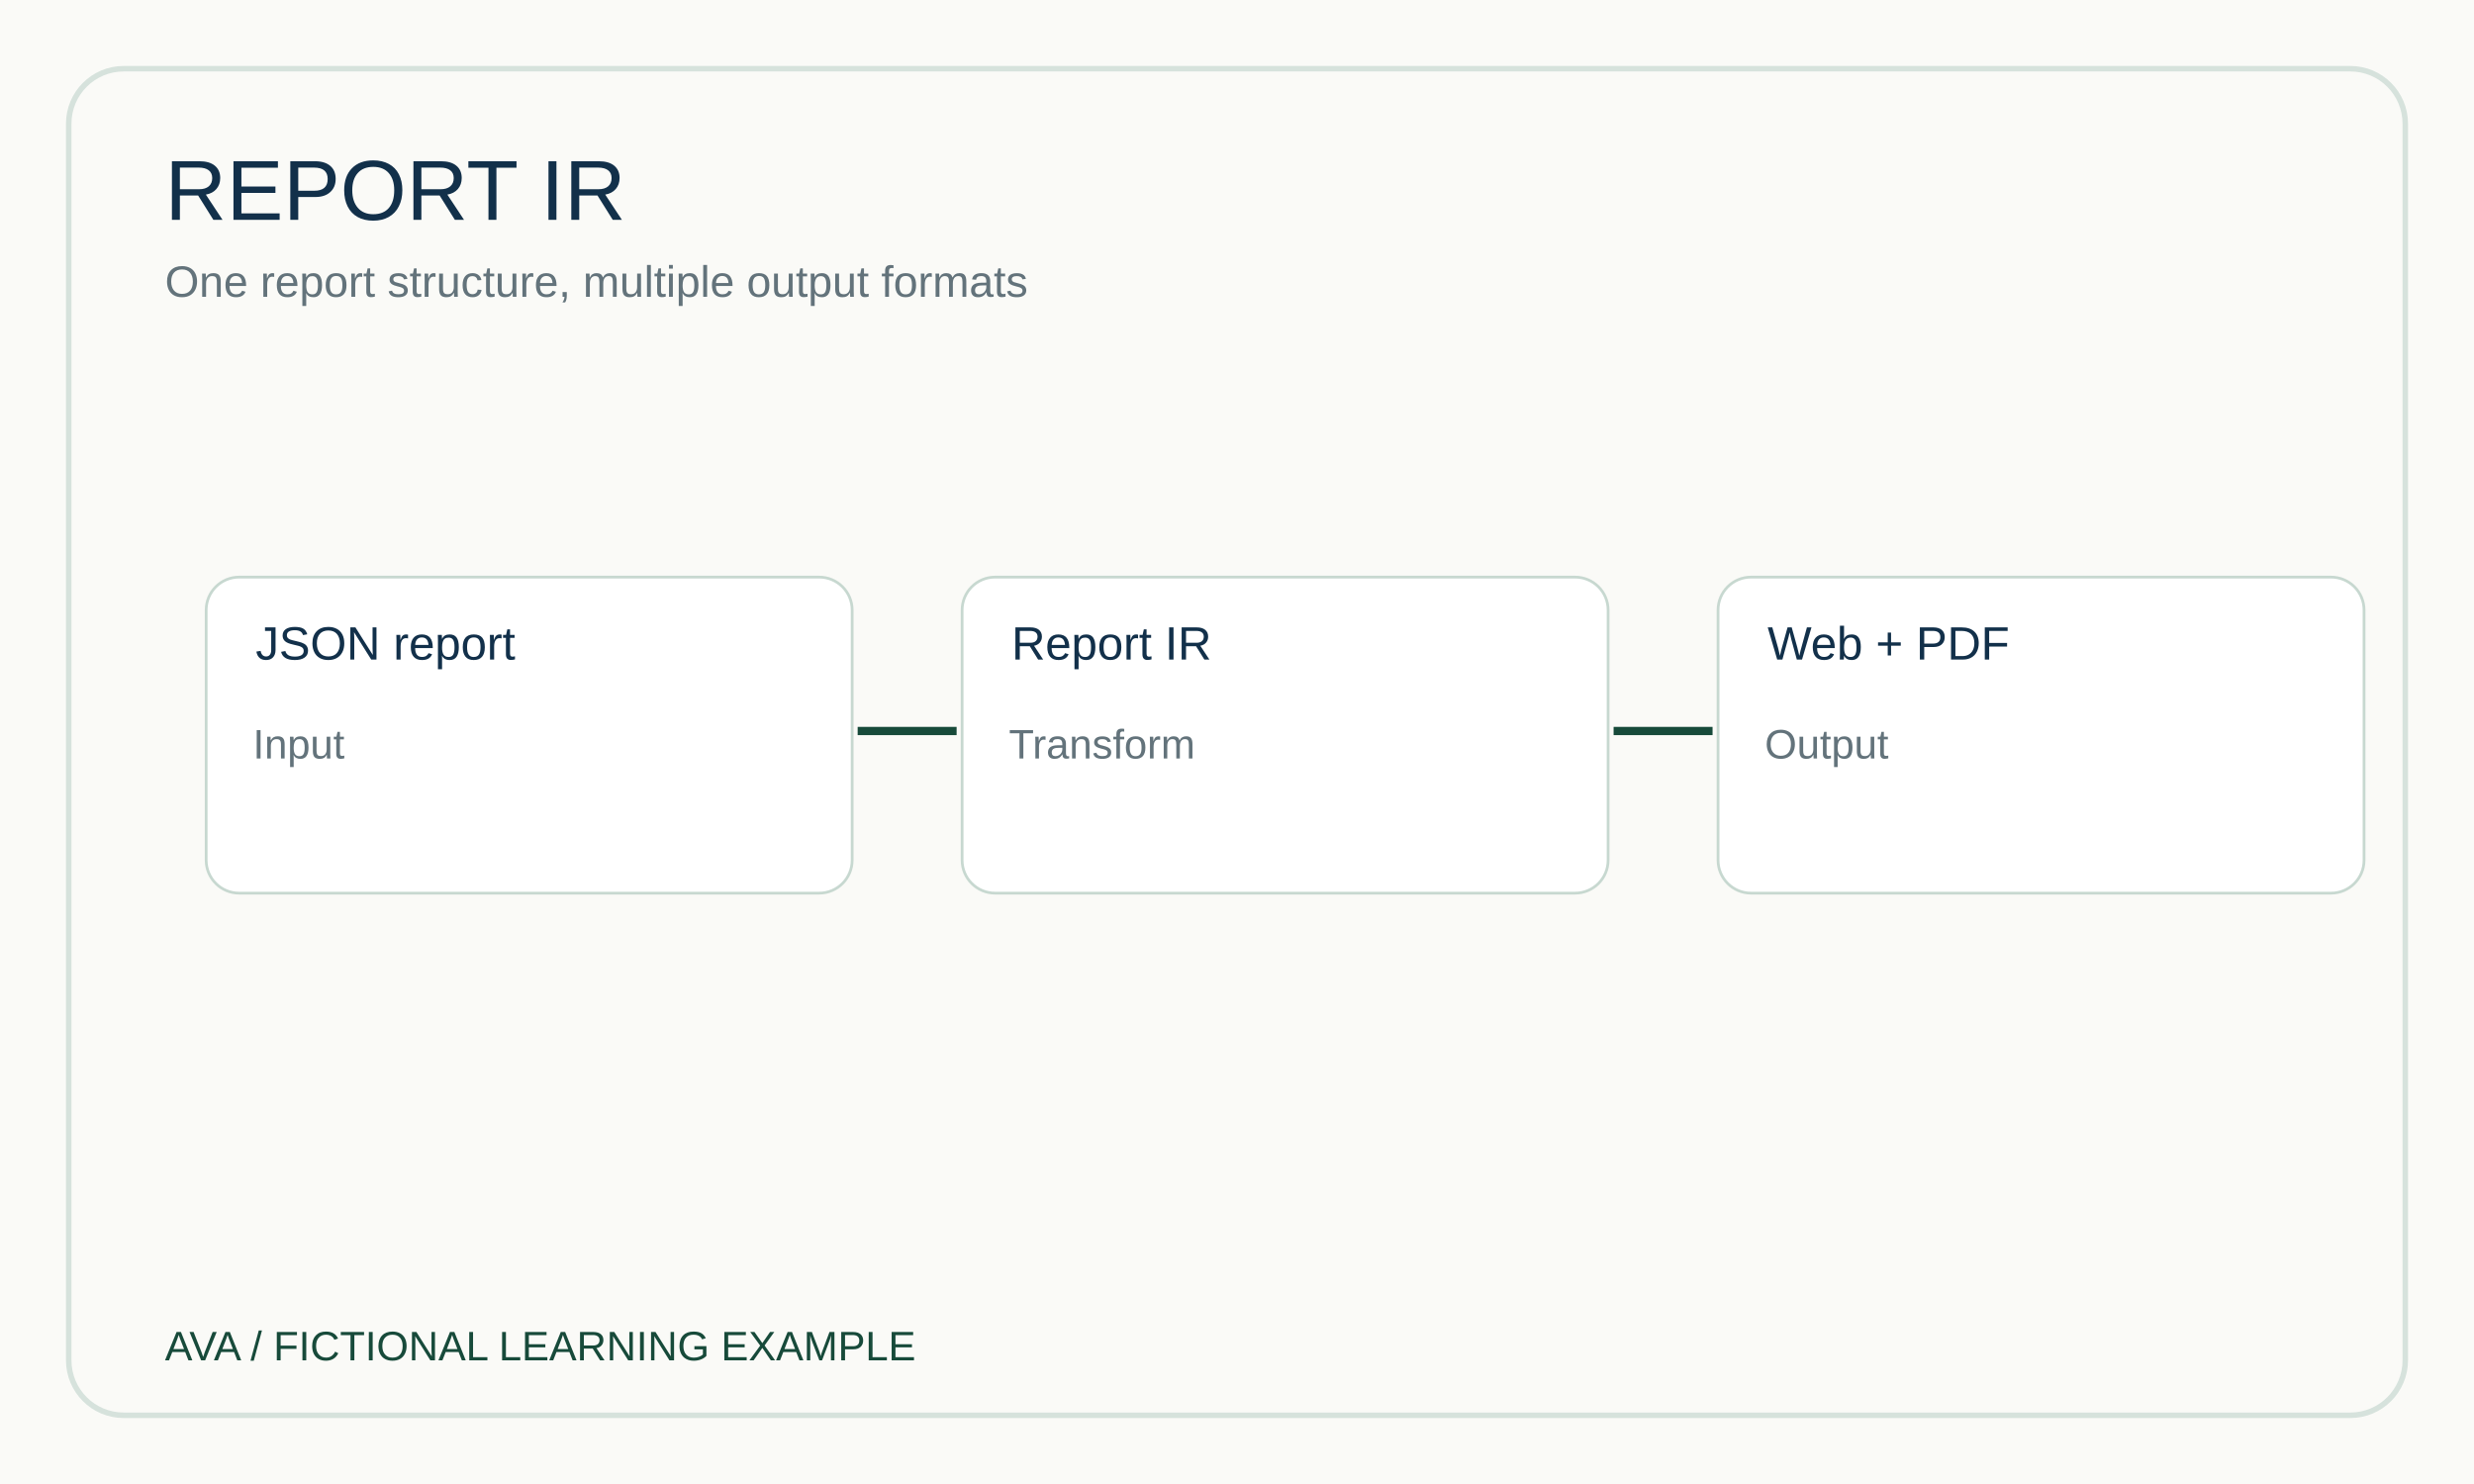
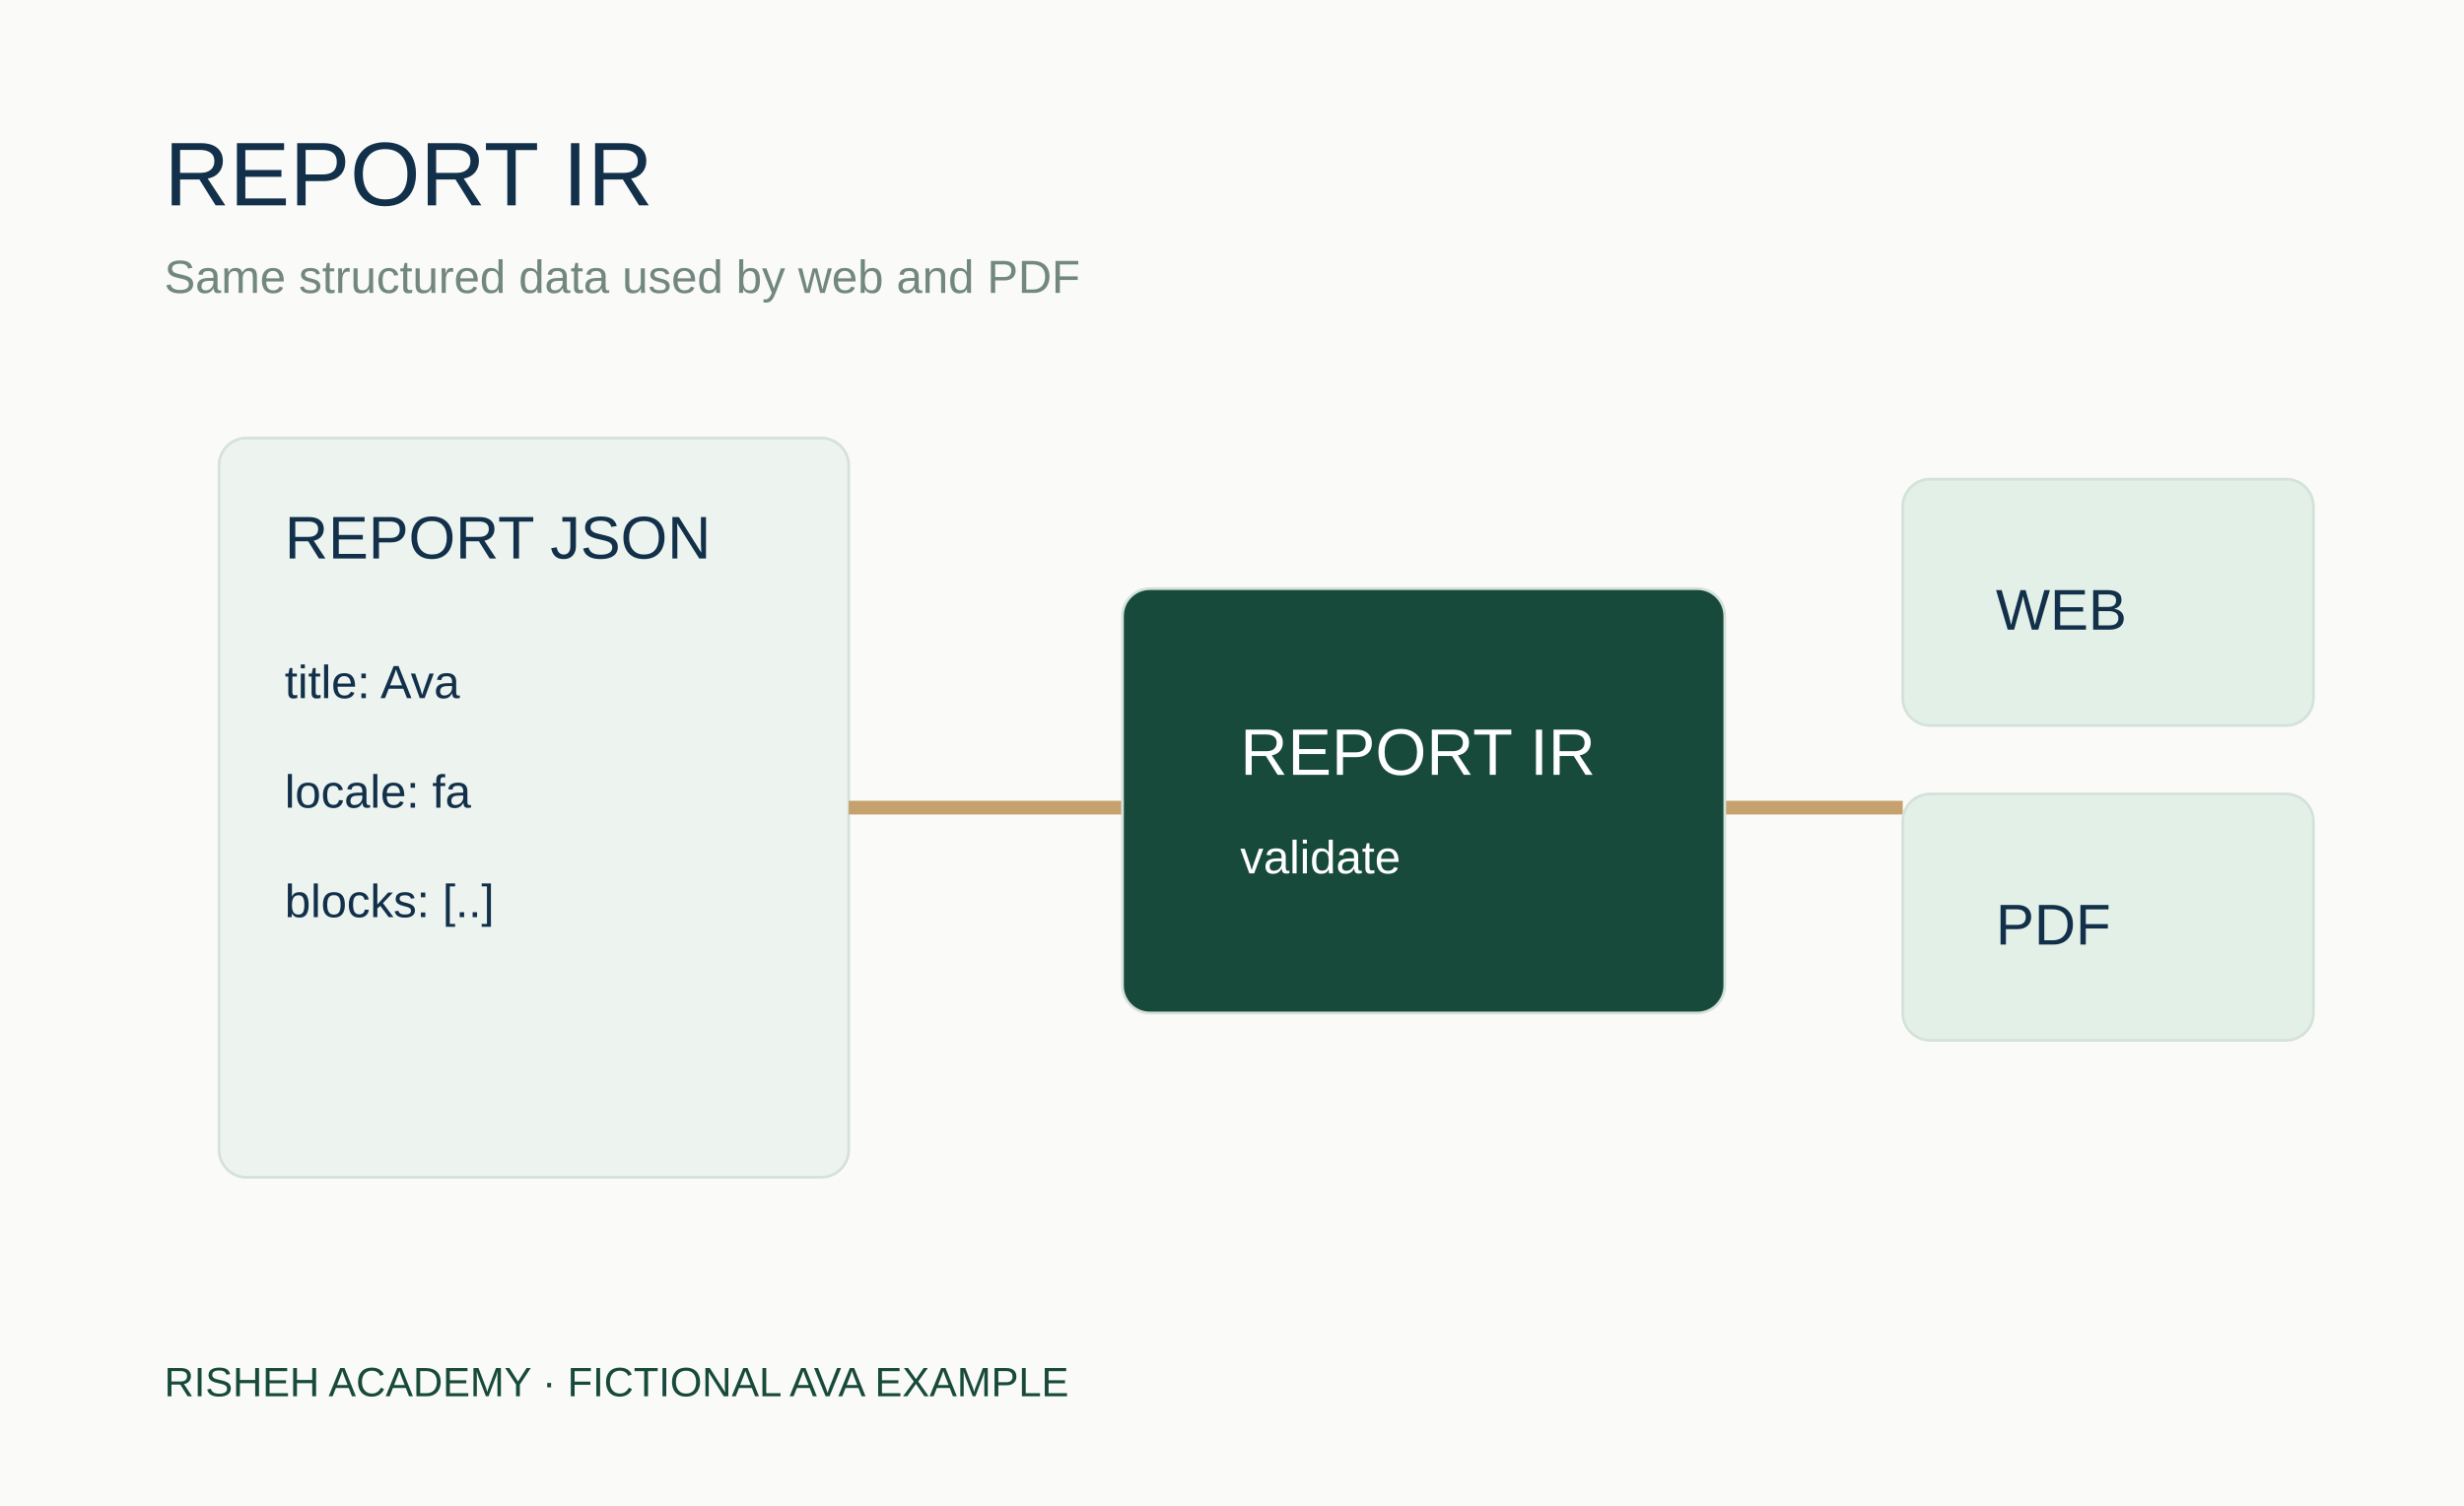
- <svg xmlns="http://www.w3.org/2000/svg" viewBox="0 0 900 540" role="img" aria-labelledby="title description">
-   <rect width="900" height="540" fill="#FAFAF7" />
-   <rect x="25" y="25" width="850" height="490" rx="20" fill="none" stroke="#D6E2DC" stroke-width="2" />
-   <text x="60" y="80" font-family="Arial,sans-serif" font-size="31" fill="#12304A" text-anchor="start">REPORT IR</text>
-   <text x="60" y="108" font-family="Arial,sans-serif" font-size="16" fill="#63737B" text-anchor="start">One report structure, multiple output formats</text>
-   <rect x="75" y="210" width="235" height="115" rx="12" fill="#FFFFFF" stroke="#C7D8D0" />
-   <text x="93" y="240" font-family="Arial,sans-serif" font-size="17" fill="#12304A" text-anchor="start">JSON report</text>
-   <text x="92" y="276" font-family="Arial,sans-serif" font-size="15" fill="#63737B" text-anchor="start">Input</text>
-   <path d="M312 266 L348 266" stroke="#174A3A" stroke-width="3" fill="none" />
-   <rect x="350" y="210" width="235" height="115" rx="12" fill="#FFFFFF" stroke="#C7D8D0" />
-   <text x="368" y="240" font-family="Arial,sans-serif" font-size="17" fill="#12304A" text-anchor="start">Report IR</text>
-   <text x="367" y="276" font-family="Arial,sans-serif" font-size="15" fill="#63737B" text-anchor="start">Transform</text>
-   <path d="M587 266 L623 266" stroke="#174A3A" stroke-width="3" fill="none" />
-   <rect x="625" y="210" width="235" height="115" rx="12" fill="#FFFFFF" stroke="#C7D8D0" />
-   <text x="643" y="240" font-family="Arial,sans-serif" font-size="17" fill="#12304A" text-anchor="start">Web + PDF</text>
-   <text x="642" y="276" font-family="Arial,sans-serif" font-size="15" fill="#63737B" text-anchor="start">Output</text>
-   <text x="60" y="495" font-family="Arial,sans-serif" font-size="15" fill="#174A3A" text-anchor="start">AVA / FICTIONAL LEARNING EXAMPLE</text>
+ <svg xmlns="http://www.w3.org/2000/svg" viewBox="0 0 900 550" role="img" aria-label="Report IR realistic educational example">
+   <rect width="900" height="550" fill="#FAFBF9" />
+   <text x="60" y="75" font-size="33" fill="#12304A" font-family="Arial">REPORT IR</text>
+   <text x="60" y="107" font-size="17" fill="#738781" font-family="Arial">Same structured data used by web and PDF</text>
+   <rect x="80" y="160" width="230" height="270" rx="10" fill="#EDF4EF" stroke="#D5E1DB" />
+   <text x="104" y="204" font-size="22" fill="#12304A" font-family="Arial">REPORT JSON</text>
+   <text x="104" y="255" font-size="17" fill="#12304A" font-family="Arial">title: Ava</text>
+   <text x="104" y="295" font-size="17" fill="#12304A" font-family="Arial">locale: fa</text>
+   <text x="104" y="335" font-size="17" fill="#12304A" font-family="Arial">blocks: [..]</text>
+   <path d="M310 295H410M630 295H695" stroke="#C5A16D" stroke-width="5" />
+   <rect x="410" y="215" width="220" height="155" rx="10" fill="#174A3A" stroke="#D5E1DB" />
+   <text x="453" y="283" font-size="24" fill="white" font-family="Arial">REPORT IR</text>
+   <text x="453" y="319" font-size="17" fill="white" font-family="Arial">validate</text>
+   <rect x="695" y="175" width="150" height="90" rx="10" fill="#E2F0E8" stroke="#D5E1DB" />
+   <rect x="695" y="290" width="150" height="90" rx="10" fill="#E2F0E8" stroke="#D5E1DB" />
+   <text x="729" y="230" font-size="21" fill="#12304A" font-family="Arial">WEB</text>
+   <text x="729" y="345" font-size="21" fill="#12304A" font-family="Arial">PDF</text>
+   <text x="60" y="510" font-size="15" fill="#174A3A" font-family="Arial">RISHEH ACADEMY · FICTIONAL AVA EXAMPLE</text>
</svg>
